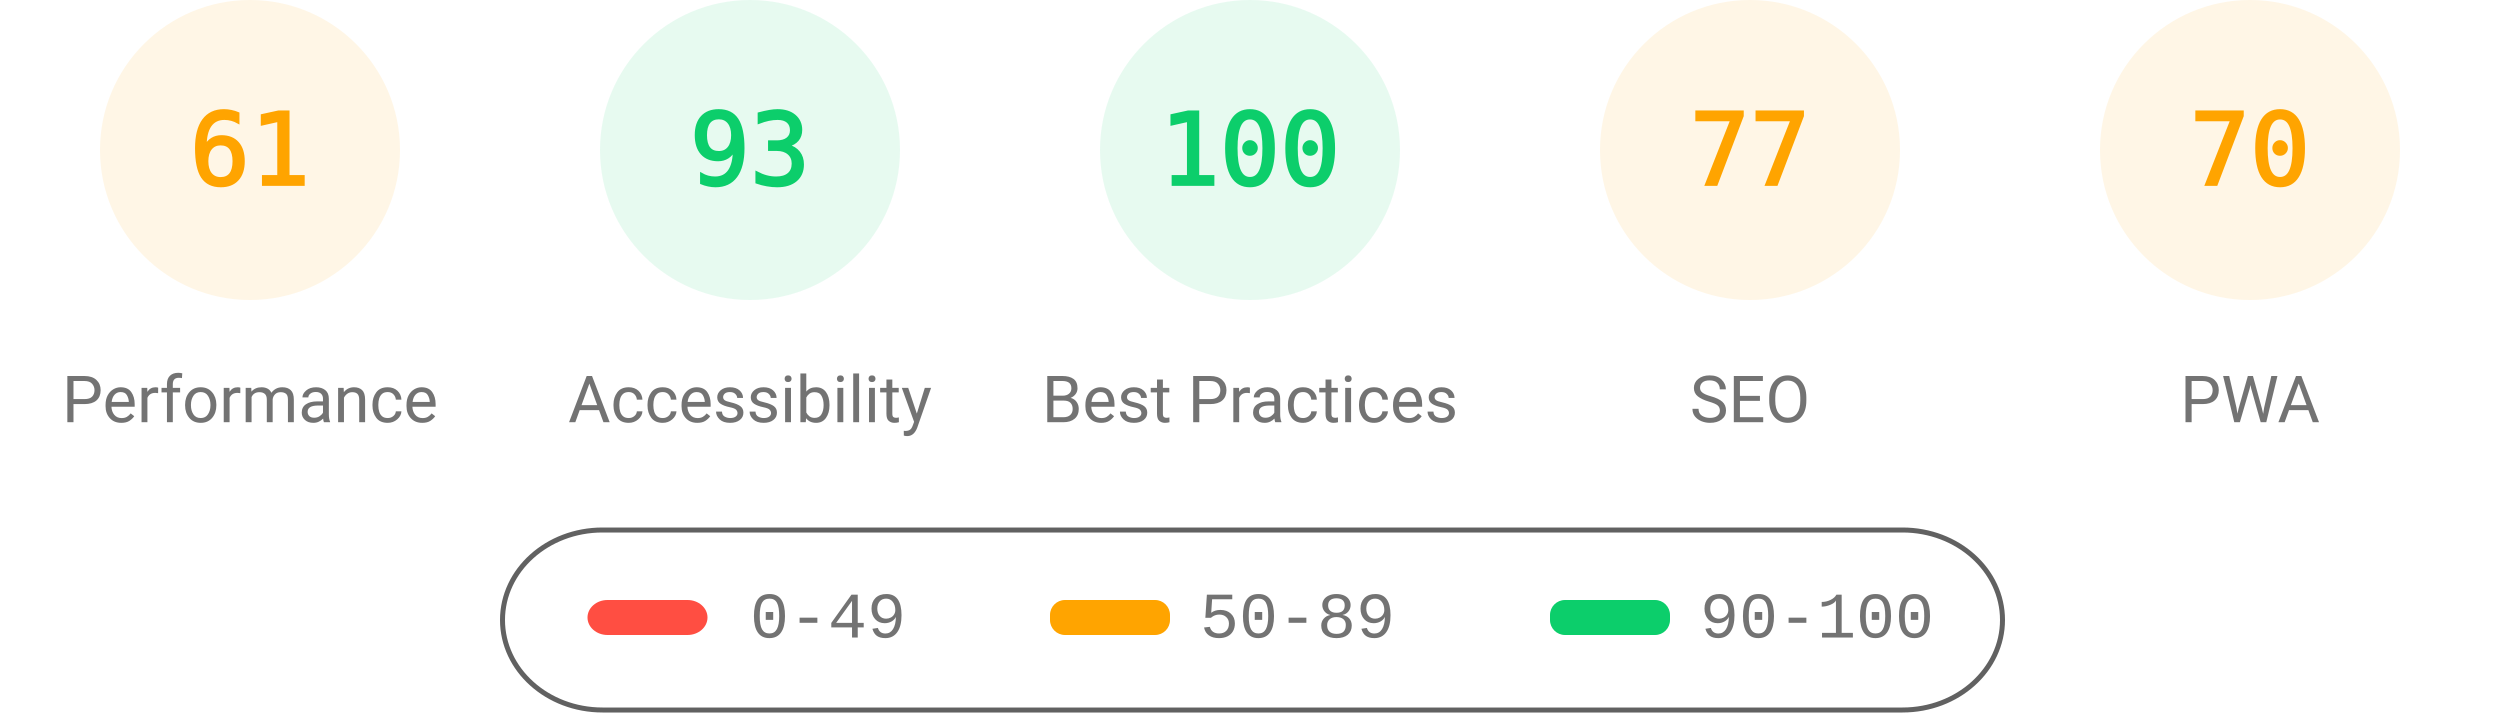
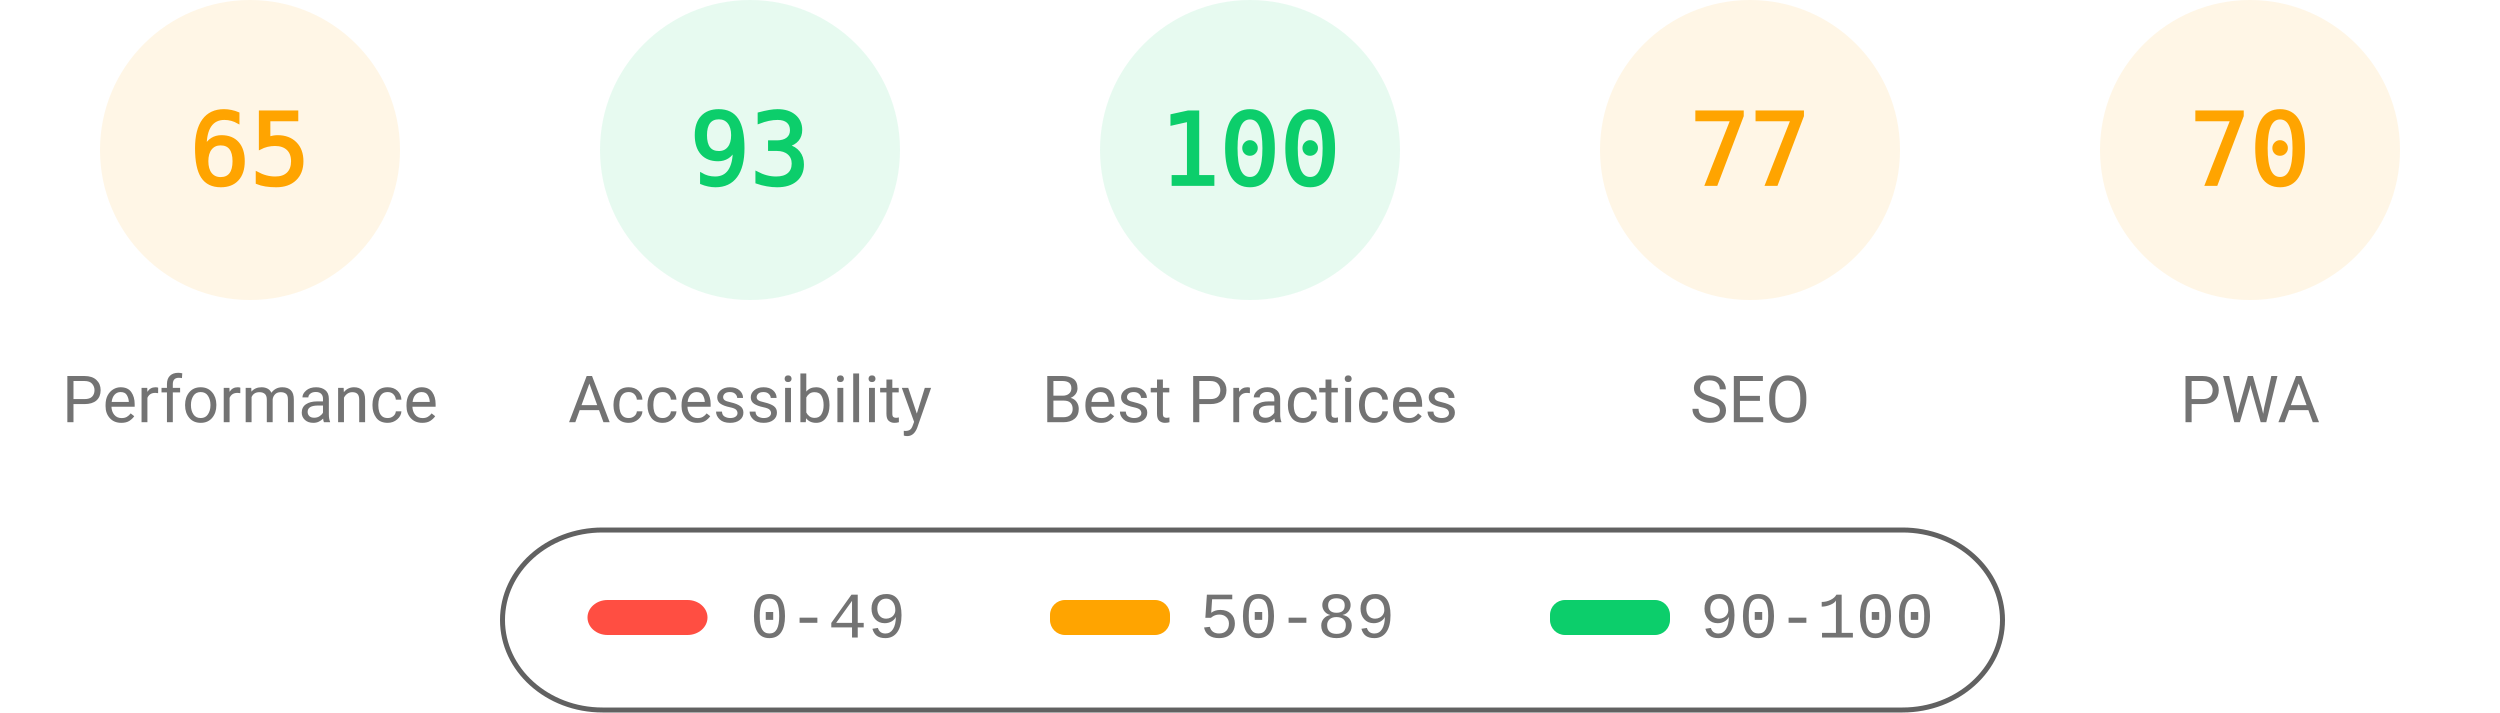
<svg xmlns="http://www.w3.org/2000/svg" fill="none" width="1000" height="285">
  <style>.gauge-base{opacity:.1}.gauge-arc{fill:none;animation-delay:250ms;stroke-linecap:round;transform:rotate(-90deg);transform-origin:100px 60px;animation:load-gauge 1s ease forwards}.guage-text{font-size:40px;font-family:monospace;text-align:center}.guage-red{color:#ff4e42;fill:#ff4e42;stroke:#ff4e42}.guage-orange{color:#ffa400;fill:#ffa400;stroke:#ffa400}.guage-green{color:#0cce6b;fill:#0cce6b;stroke:#0cce6b}.guage-undefined{color:#5c5c5c;fill:#5c5c5c;stroke:#5c5c5c}.guage-title{color:#737373;fill:#737373;stroke:none;font-size:26px;line-height:26px;font-family:Roboto,Halvetica,Arial,sans-serif}@keyframes load-gauge{from{stroke-dasharray:0 352.858}}</style>
  <svg class="guage-div guage-perf guage-orange" viewBox="0 0 200 200" width="200" height="200">
    <circle class="gauge-base" r="56" cx="100" cy="60" stroke-width="8" />
-     <circle class="gauge-arc guage-arc-1" r="56" cx="100" cy="60" stroke-width="8" style="stroke-dasharray:214.633,351.858" />
-     <text class="guage-text" x="100" y="60" alignment-baseline="central" dominant-baseline="central" text-anchor="middle">61</text>
+     <circle class="gauge-arc guage-arc-1" r="56" cx="100" cy="60" stroke-width="8" style="stroke-dasharray:228.708,351.858" />
+     <text class="guage-text" x="100" y="60" alignment-baseline="central" dominant-baseline="central" text-anchor="middle">65</text>
    <text class="guage-title" x="100" y="160" alignment-baseline="central" dominant-baseline="central" text-anchor="middle">Performance</text>
  </svg>
  <svg class="guage-div guage-acc guage-green" viewBox="0 0 200 200" width="200" height="200" x="200">
    <circle class="gauge-base" r="56" cx="100" cy="60" stroke-width="8" />
    <circle class="gauge-arc guage-arc-2" r="56" cx="100" cy="60" stroke-width="8" style="stroke-dasharray:327.228,351.858" />
    <text class="guage-text" x="100" y="60" alignment-baseline="central" dominant-baseline="central" text-anchor="middle">93</text>
    <text class="guage-title" x="100" y="160" alignment-baseline="central" dominant-baseline="central" text-anchor="middle">Accessibility</text>
  </svg>
  <svg class="guage-div guage-best guage-green" viewBox="0 0 200 200" width="200" height="200" x="400">
    <circle class="gauge-base" r="56" cx="100" cy="60" stroke-width="8" />
    <circle class="gauge-arc guage-arc-3" r="56" cx="100" cy="60" stroke-width="8" style="stroke-dasharray:351.858,351.858" />
    <text class="guage-text" x="100" y="60" alignment-baseline="central" dominant-baseline="central" text-anchor="middle">100</text>
    <text class="guage-title" x="100" y="160" alignment-baseline="central" dominant-baseline="central" text-anchor="middle">Best Practices</text>
  </svg>
  <svg class="guage-div guage-seo guage-orange" viewBox="0 0 200 200" width="200" height="200" x="600">
    <circle class="gauge-base" r="56" cx="100" cy="60" stroke-width="8" />
    <circle class="gauge-arc guage-arc-4" r="56" cx="100" cy="60" stroke-width="8" style="stroke-dasharray:270.931,351.858" />
    <text class="guage-text" x="100" y="60" alignment-baseline="central" dominant-baseline="central" text-anchor="middle">77</text>
    <text class="guage-title" x="100" y="160" alignment-baseline="central" dominant-baseline="central" text-anchor="middle">SEO</text>
  </svg>
  <svg class="guage-div guage-pwa guage-orange" viewBox="0 0 200 200" width="200" height="200" x="800">
    <circle class="gauge-base" r="56" cx="100" cy="60" stroke-width="8" />
    <circle class="gauge-arc guage-arc-4" r="56" cx="100" cy="60" stroke-width="8" style="stroke-dasharray:246.301,351.858" />
    <text class="guage-text" x="100" y="60" alignment-baseline="central" dominant-baseline="central" text-anchor="middle">70</text>
    <text class="guage-title" x="100" y="160" alignment-baseline="central" dominant-baseline="central" text-anchor="middle">PWA</text>
  </svg>
  <svg width="604" height="76" x="200" y="210">
    <path fill="none" id="canvas_background" d="M-1-1h604v80H-1z" />
    <rect fill-opacity="0" stroke="#616161" stroke-width="2" rx="40" id="svg_2" height="72" width="600" y="2" x="1" fill="#000" />
    <rect stroke="#000" rx="8" id="svg_3" height="14" width="48" y="30" x="35" stroke-opacity="null" stroke-width="0" fill="#ff4e42" />
    <rect stroke="#000" rx="6" id="svg_4" height="14" width="48" y="30" x="220" stroke-opacity="null" stroke-width="0" fill="#ffa400" />
    <rect stroke="#000" rx="6" id="svg_5" height="14" width="48" y="30" x="420" stroke-opacity="null" stroke-width="0" fill="#0cce6b" />
    <text xml:space="preserve" text-anchor="start" font-family="'Courier New', Courier, monospace" font-size="26" id="svg_6" y="45" x="100" stroke-opacity="null" stroke-width="0" stroke="#000" fill="#737373">0-49</text>
    <text xml:space="preserve" text-anchor="start" font-family="'Courier New', Courier, monospace" font-size="26" id="svg_7" y="45" x="280" stroke-opacity="null" stroke-width="0" stroke="#000" fill="#737373">50-89</text>
    <text xml:space="preserve" text-anchor="start" font-family="'Courier New', Courier, monospace" font-size="26" id="svg_8" y="45" x="480" stroke-opacity="null" stroke-width="0" stroke="#000" fill="#737373">90-100</text>
  </svg>
</svg>
